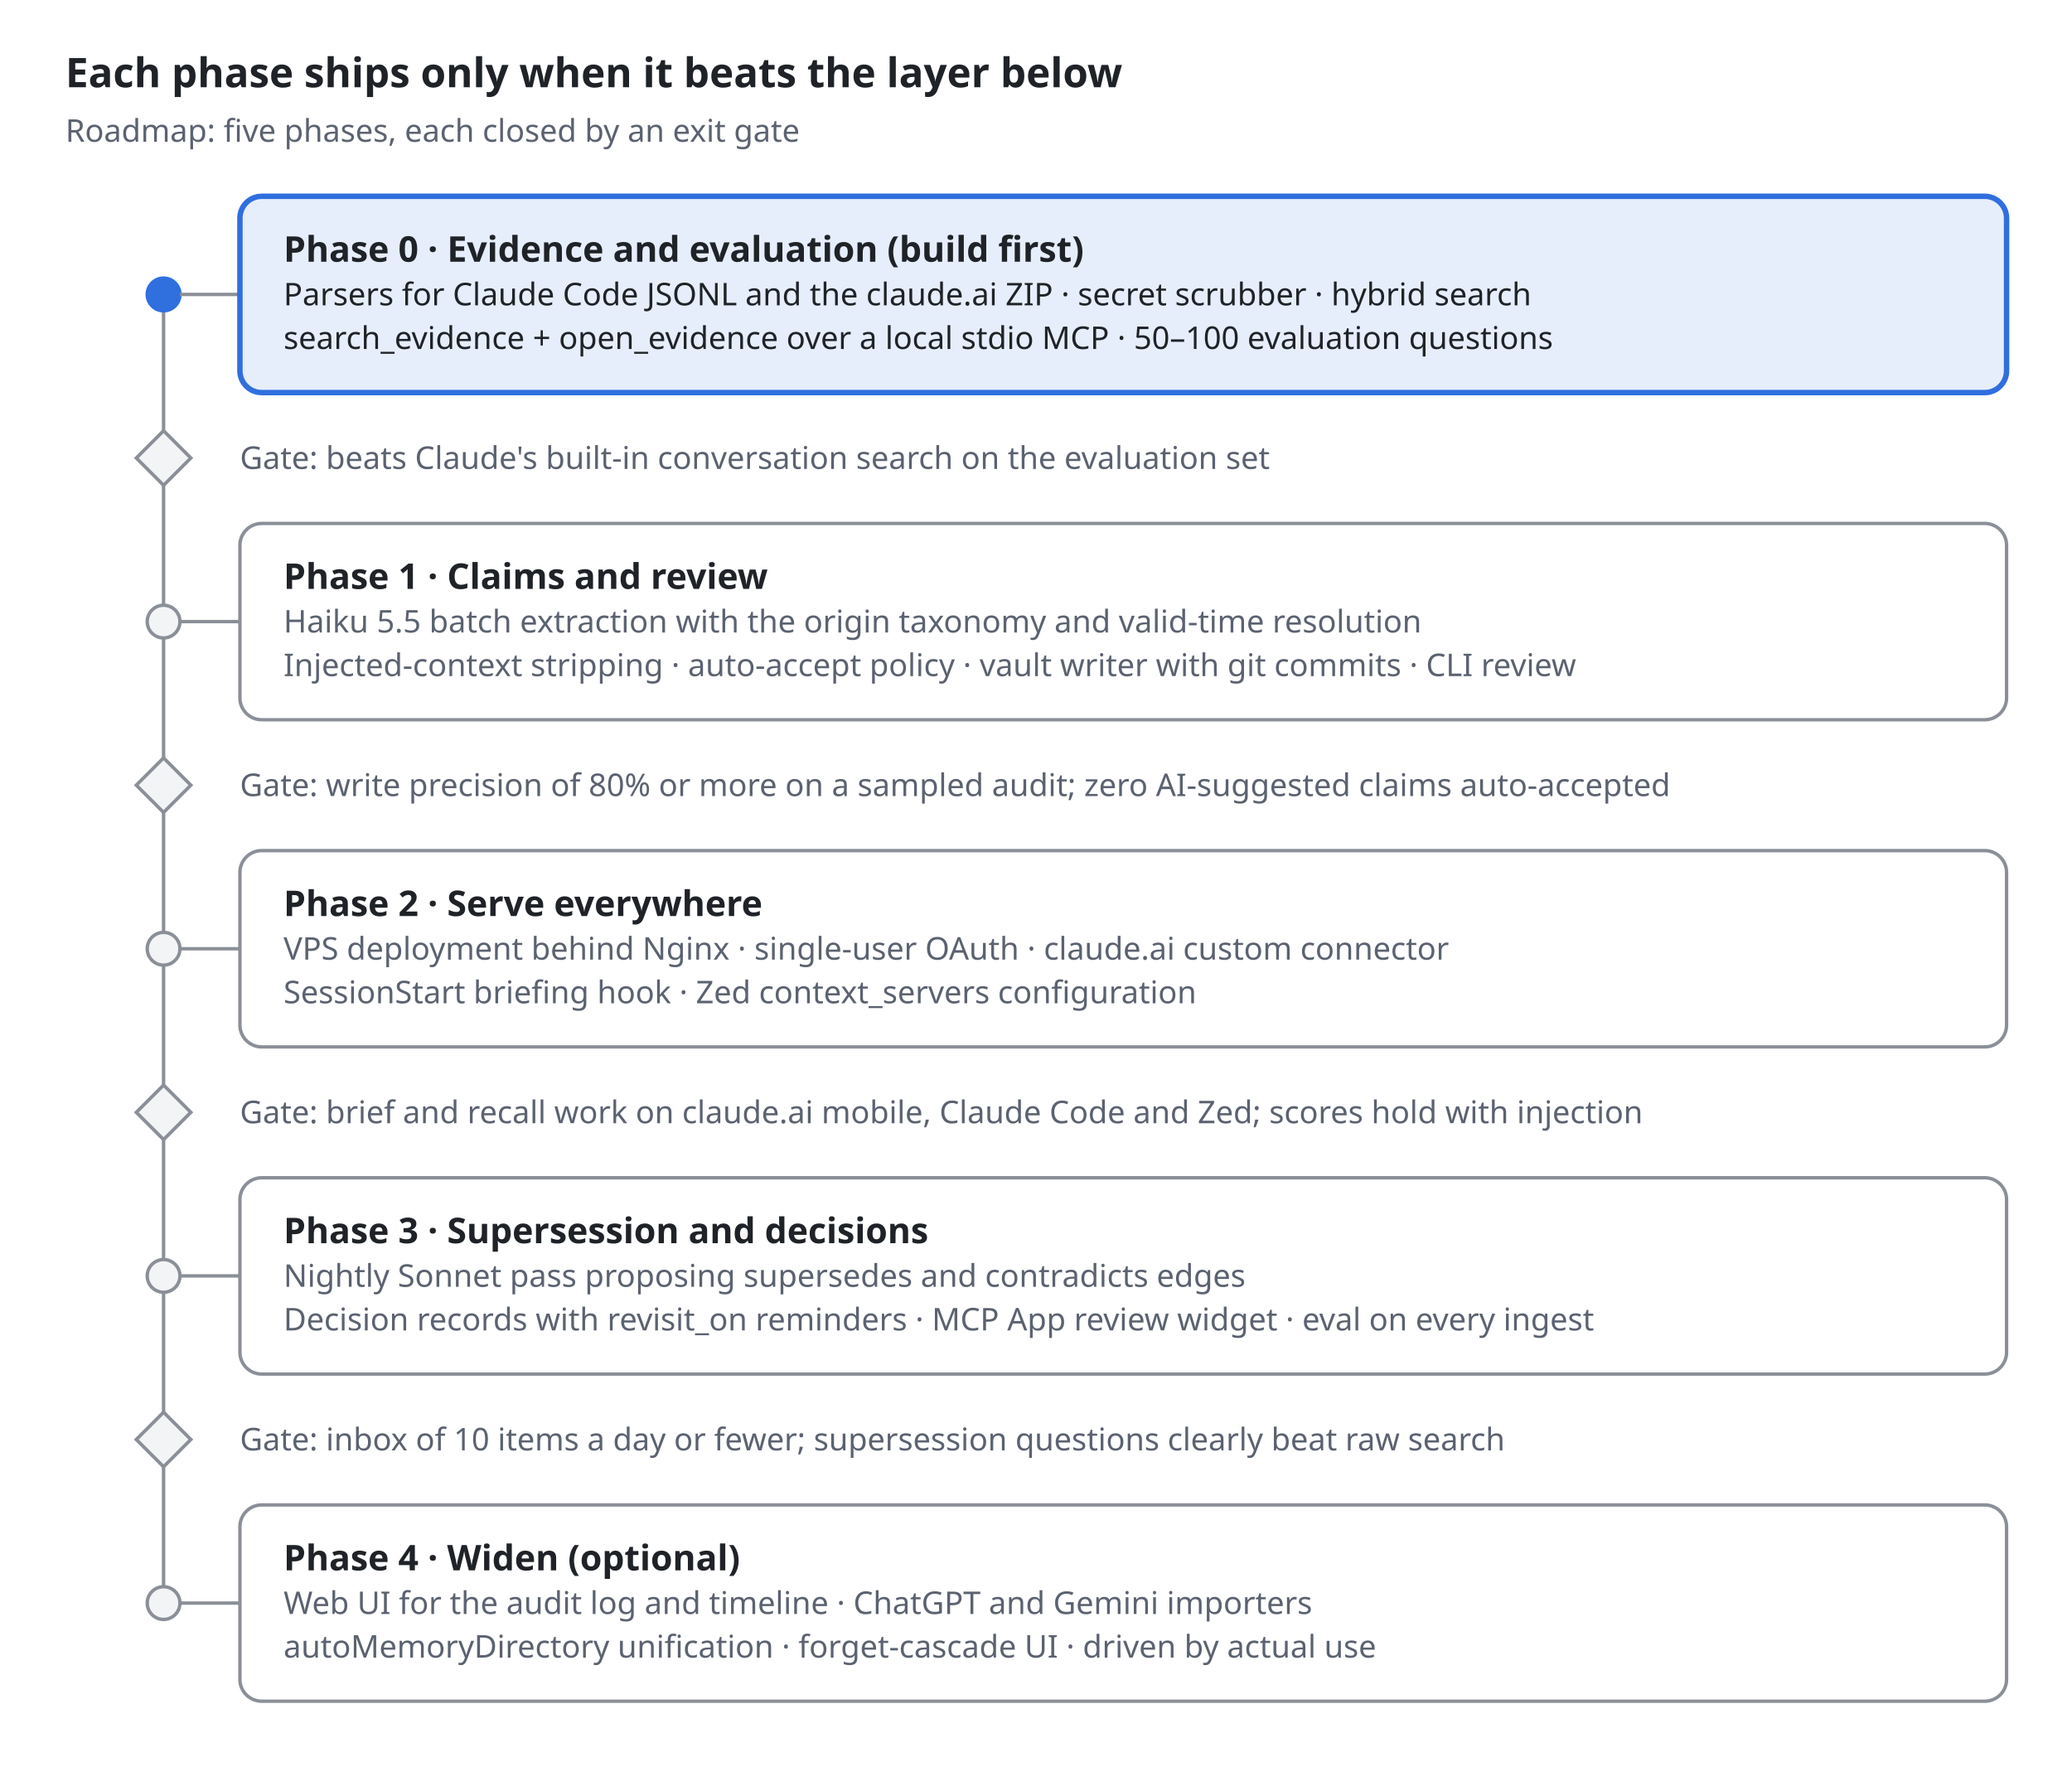
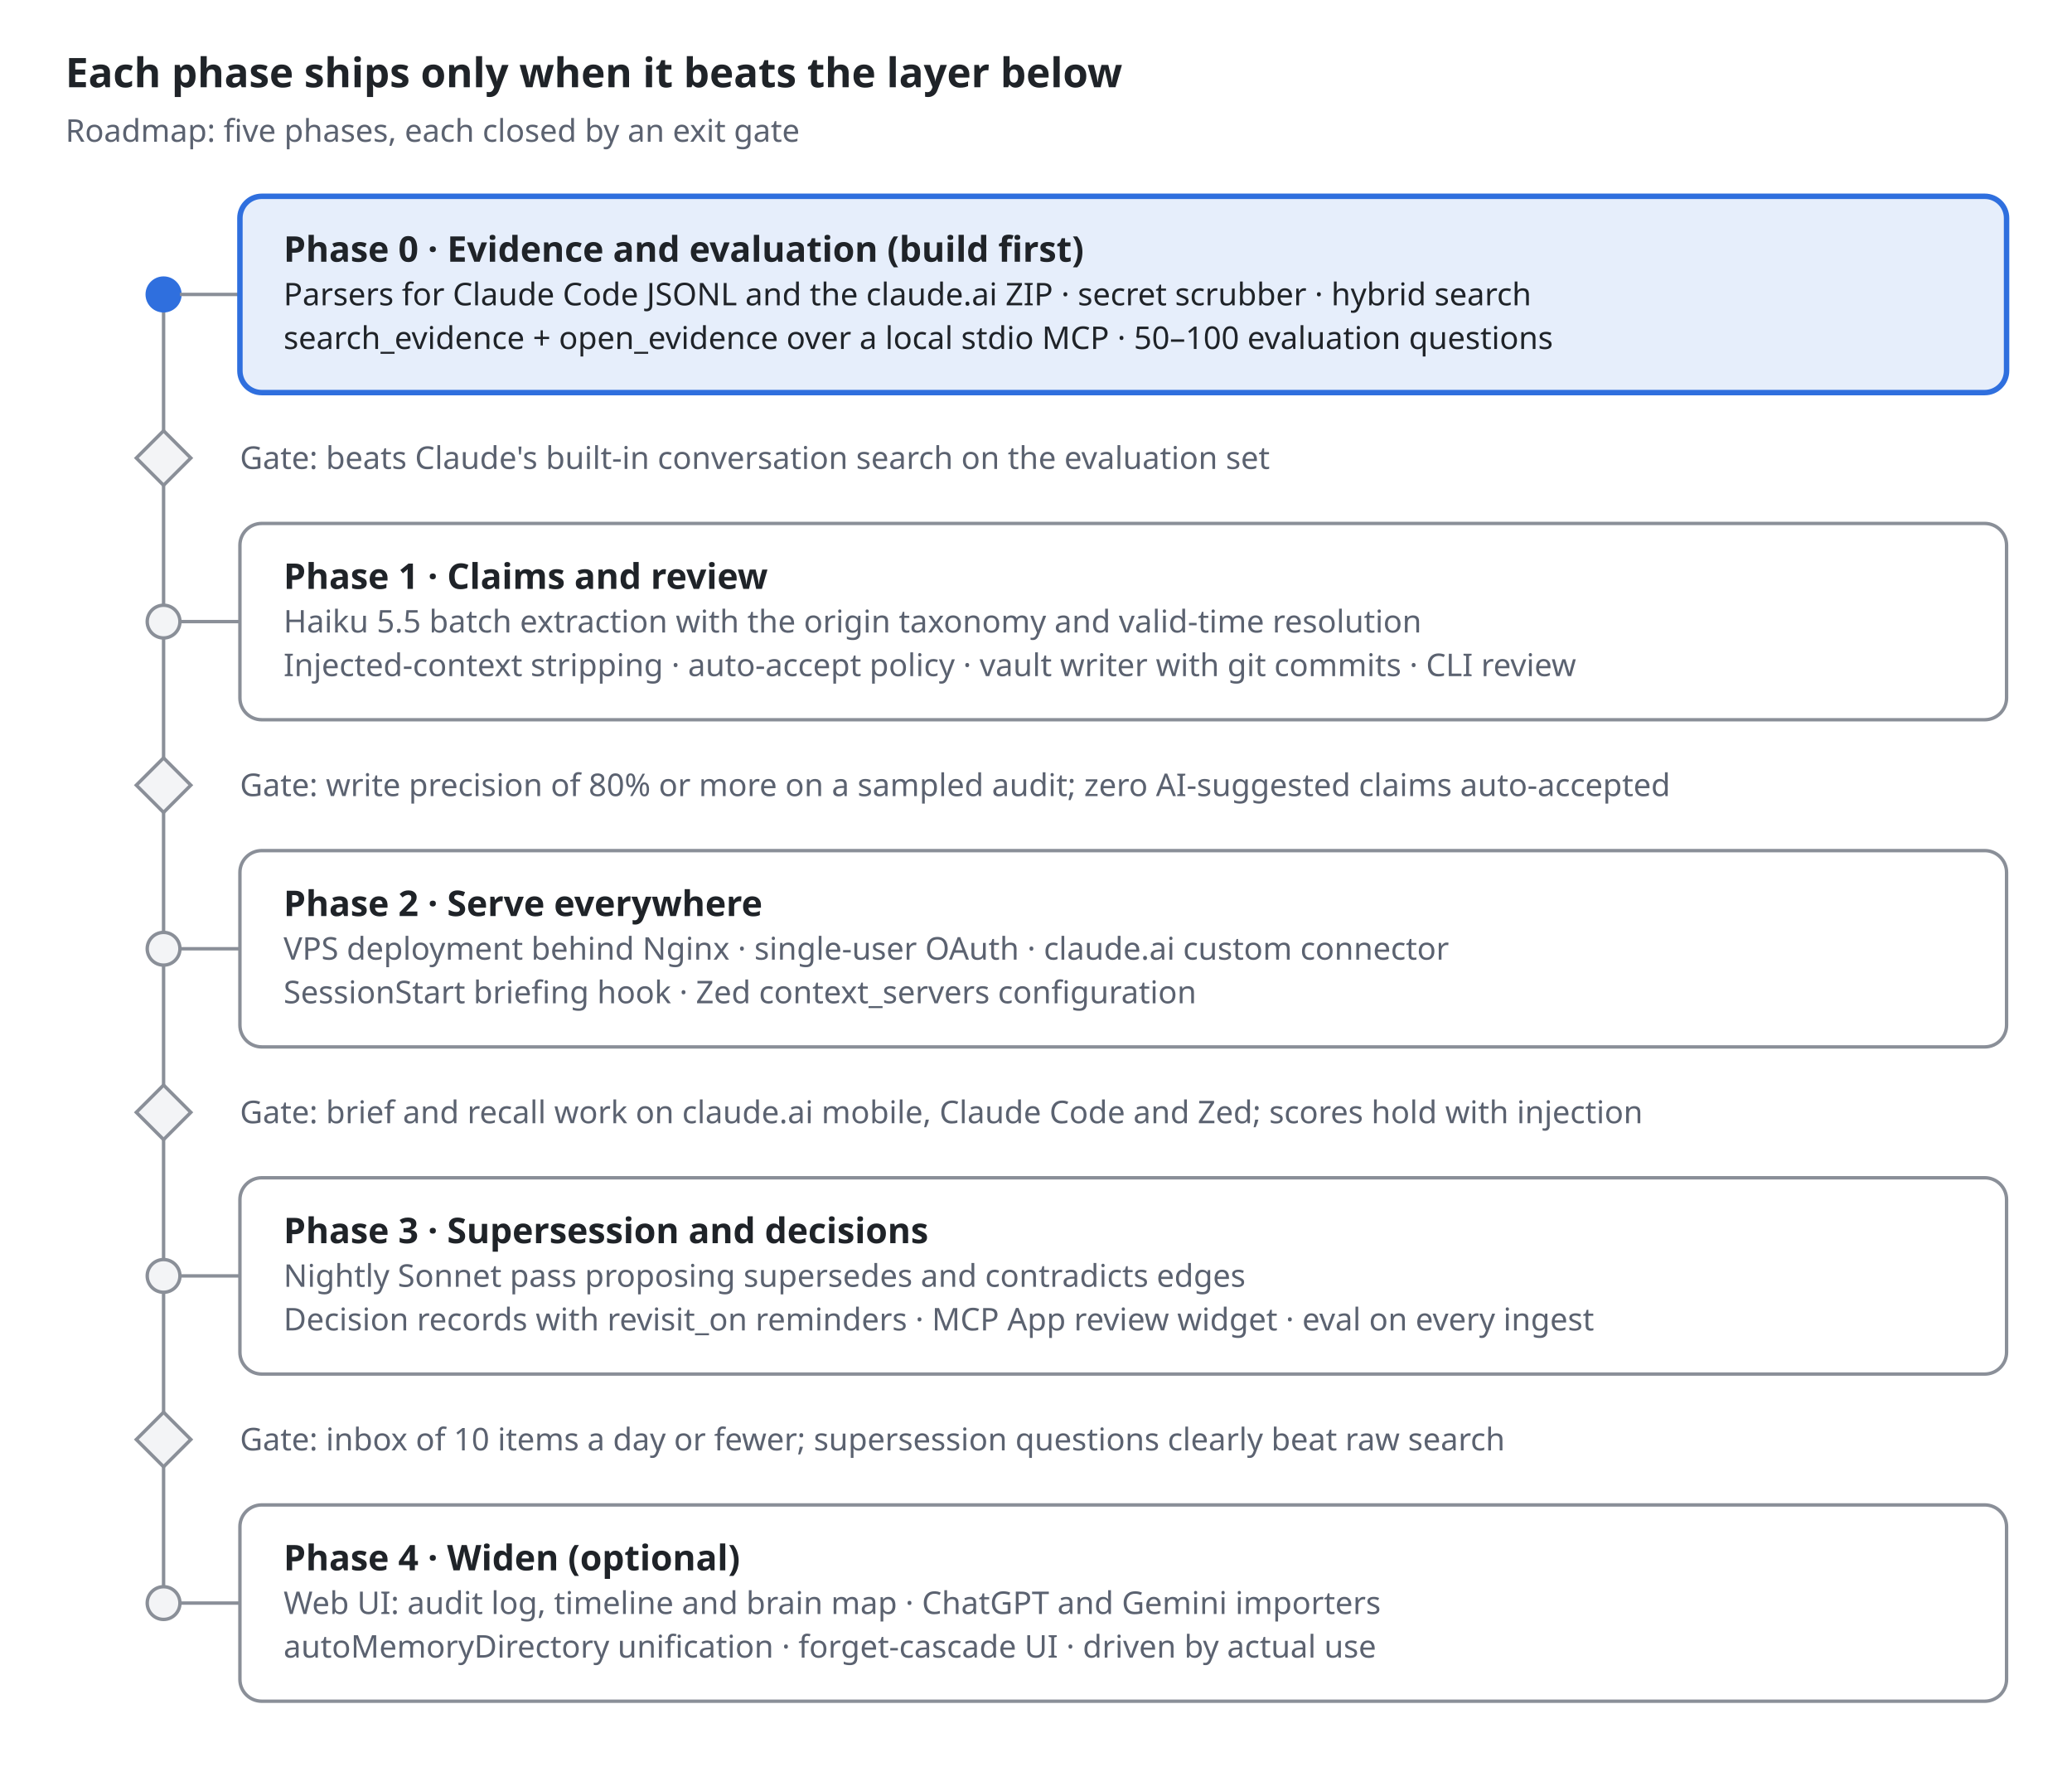
<svg xmlns="http://www.w3.org/2000/svg" font-family="system-ui, sans-serif" viewBox="0 0 760 648" role="img" style="background:#fff" aria-label="Each phase ships only when it beats the layer below" font-size="13">
  <text x="24" y="32" font-size="15" font-weight="600" fill="#1f2328">Each phase ships only when it beats the layer below</text>
  <text x="24" y="52" font-size="11.5" fill="#5b6270">Roadmap: five phases, each closed by an exit gate</text>
  <g>
    <line x1="60" y1="108" x2="60" y2="588" stroke="#8a8f98" stroke-width="1.25" />
  </g>
  <g>
    <g>
      <circle cx="60" cy="108" r="6" fill="#2f6fde" stroke="#2f6fde" stroke-width="1.25" />
      <line x1="66" y1="108" x2="88" y2="108" stroke="#8a8f98" stroke-width="1.25" />
      <rect x="88" y="72" width="648" height="72" rx="8" fill="#2f6fde" fill-opacity="0.12" stroke="#2f6fde" stroke-width="2" />
    </g>
    <text x="104" y="96" font-weight="600" fill="#1f2328">Phase 0 · Evidence and evaluation (build first)</text>
    <text x="104" y="112" font-size="11.5" fill="#1f2328">Parsers for Claude Code JSONL and the claude.ai ZIP · secret scrubber · hybrid search</text>
    <text x="104" y="128" font-size="11.5" fill="#1f2328">search_evidence + open_evidence over a local stdio MCP · 50–100 evaluation questions</text>
  </g>
  <g>
    <polygon points="60,158 70,168 60,178 50,168" fill="#f3f4f6" stroke="#8a8f98" stroke-width="1.25" />
    <text x="88" y="172" font-size="11.5" fill="#5b6270">Gate: beats Claude's built-in conversation search on the evaluation set</text>
  </g>
  <g>
    <g>
      <circle cx="60" cy="228" r="6" fill="#f3f4f6" stroke="#8a8f98" stroke-width="1.25" />
      <line x1="66" y1="228" x2="88" y2="228" stroke="#8a8f98" stroke-width="1.25" />
      <rect x="88" y="192" width="648" height="72" rx="8" fill="none" fill-opacity="1" stroke="#8a8f98" stroke-width="1.25" />
    </g>
    <text x="104" y="216" font-weight="600" fill="#1f2328">Phase 1 · Claims and review</text>
    <text x="104" y="232" font-size="11.5" fill="#5b6270">Haiku 5.5 batch extraction with the origin taxonomy and valid-time resolution</text>
    <text x="104" y="248" font-size="11.5" fill="#5b6270">Injected-context stripping · auto-accept policy · vault writer with git commits · CLI review</text>
  </g>
  <g>
    <polygon points="60,278 70,288 60,298 50,288" fill="#f3f4f6" stroke="#8a8f98" stroke-width="1.25" />
    <text x="88" y="292" font-size="11.5" fill="#5b6270">Gate: write precision of 80% or more on a sampled audit; zero AI-suggested claims auto-accepted</text>
  </g>
  <g>
    <g>
      <circle cx="60" cy="348" r="6" fill="#f3f4f6" stroke="#8a8f98" stroke-width="1.25" />
      <line x1="66" y1="348" x2="88" y2="348" stroke="#8a8f98" stroke-width="1.25" />
      <rect x="88" y="312" width="648" height="72" rx="8" fill="none" fill-opacity="1" stroke="#8a8f98" stroke-width="1.25" />
    </g>
    <text x="104" y="336" font-weight="600" fill="#1f2328">Phase 2 · Serve everywhere</text>
    <text x="104" y="352" font-size="11.5" fill="#5b6270">VPS deployment behind Nginx · single-user OAuth · claude.ai custom connector</text>
    <text x="104" y="368" font-size="11.5" fill="#5b6270">SessionStart briefing hook · Zed context_servers configuration</text>
  </g>
  <g>
    <polygon points="60,398 70,408 60,418 50,408" fill="#f3f4f6" stroke="#8a8f98" stroke-width="1.25" />
    <text x="88" y="412" font-size="11.5" fill="#5b6270">Gate: brief and recall work on claude.ai mobile, Claude Code and Zed; scores hold with injection</text>
  </g>
  <g>
    <g>
      <circle cx="60" cy="468" r="6" fill="#f3f4f6" stroke="#8a8f98" stroke-width="1.25" />
      <line x1="66" y1="468" x2="88" y2="468" stroke="#8a8f98" stroke-width="1.25" />
      <rect x="88" y="432" width="648" height="72" rx="8" fill="none" fill-opacity="1" stroke="#8a8f98" stroke-width="1.25" />
    </g>
    <text x="104" y="456" font-weight="600" fill="#1f2328">Phase 3 · Supersession and decisions</text>
    <text x="104" y="472" font-size="11.5" fill="#5b6270">Nightly Sonnet pass proposing supersedes and contradicts edges</text>
    <text x="104" y="488" font-size="11.5" fill="#5b6270">Decision records with revisit_on reminders · MCP App review widget · eval on every ingest</text>
  </g>
  <g>
    <polygon points="60,518 70,528 60,538 50,528" fill="#f3f4f6" stroke="#8a8f98" stroke-width="1.25" />
    <text x="88" y="532" font-size="11.5" fill="#5b6270">Gate: inbox of 10 items a day or fewer; supersession questions clearly beat raw search</text>
  </g>
  <g>
    <g>
      <circle cx="60" cy="588" r="6" fill="#f3f4f6" stroke="#8a8f98" stroke-width="1.25" />
      <line x1="66" y1="588" x2="88" y2="588" stroke="#8a8f98" stroke-width="1.25" />
      <rect x="88" y="552" width="648" height="72" rx="8" fill="none" fill-opacity="1" stroke="#8a8f98" stroke-width="1.25" />
    </g>
    <text x="104" y="576" font-weight="600" fill="#1f2328">Phase 4 · Widen (optional)</text>
-     <text x="104" y="592" font-size="11.5" fill="#5b6270">Web UI for the audit log and timeline · ChatGPT and Gemini importers</text>
+     <text x="104" y="592" font-size="11.5" fill="#5b6270">Web UI: audit log, timeline and brain map · ChatGPT and Gemini importers</text>
    <text x="104" y="608" font-size="11.5" fill="#5b6270">autoMemoryDirectory unification · forget-cascade UI · driven by actual use</text>
  </g>
</svg>
